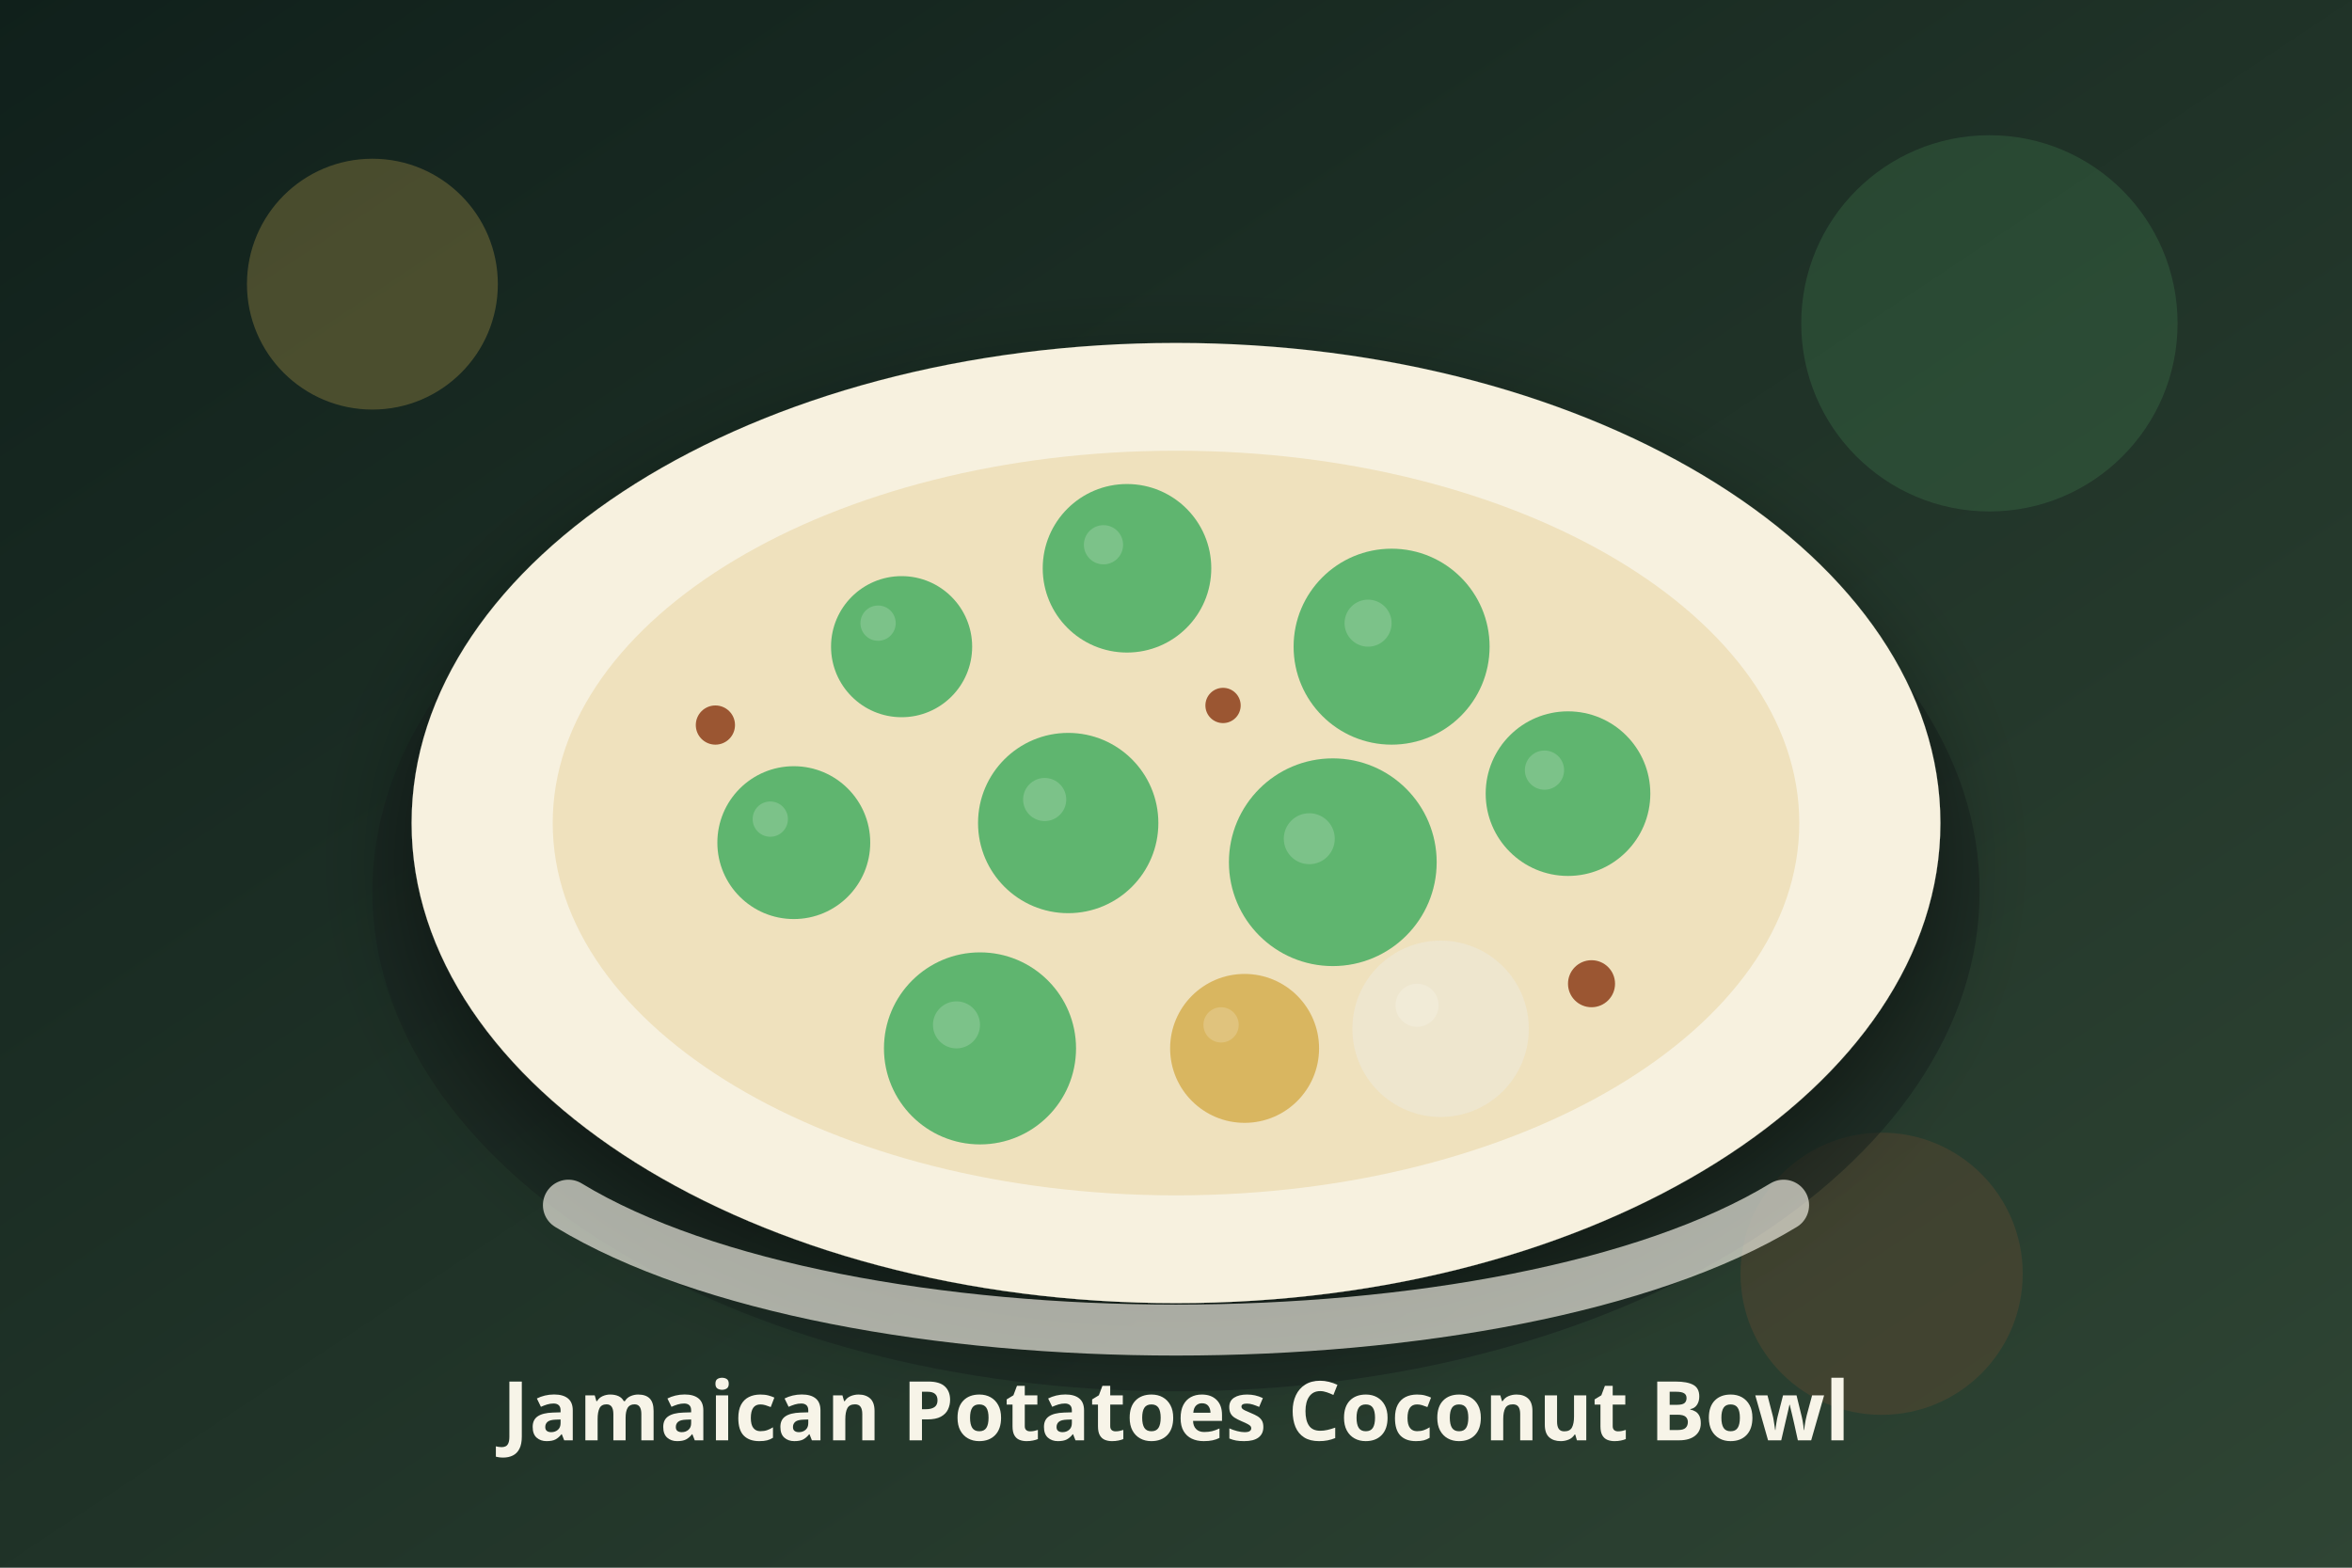
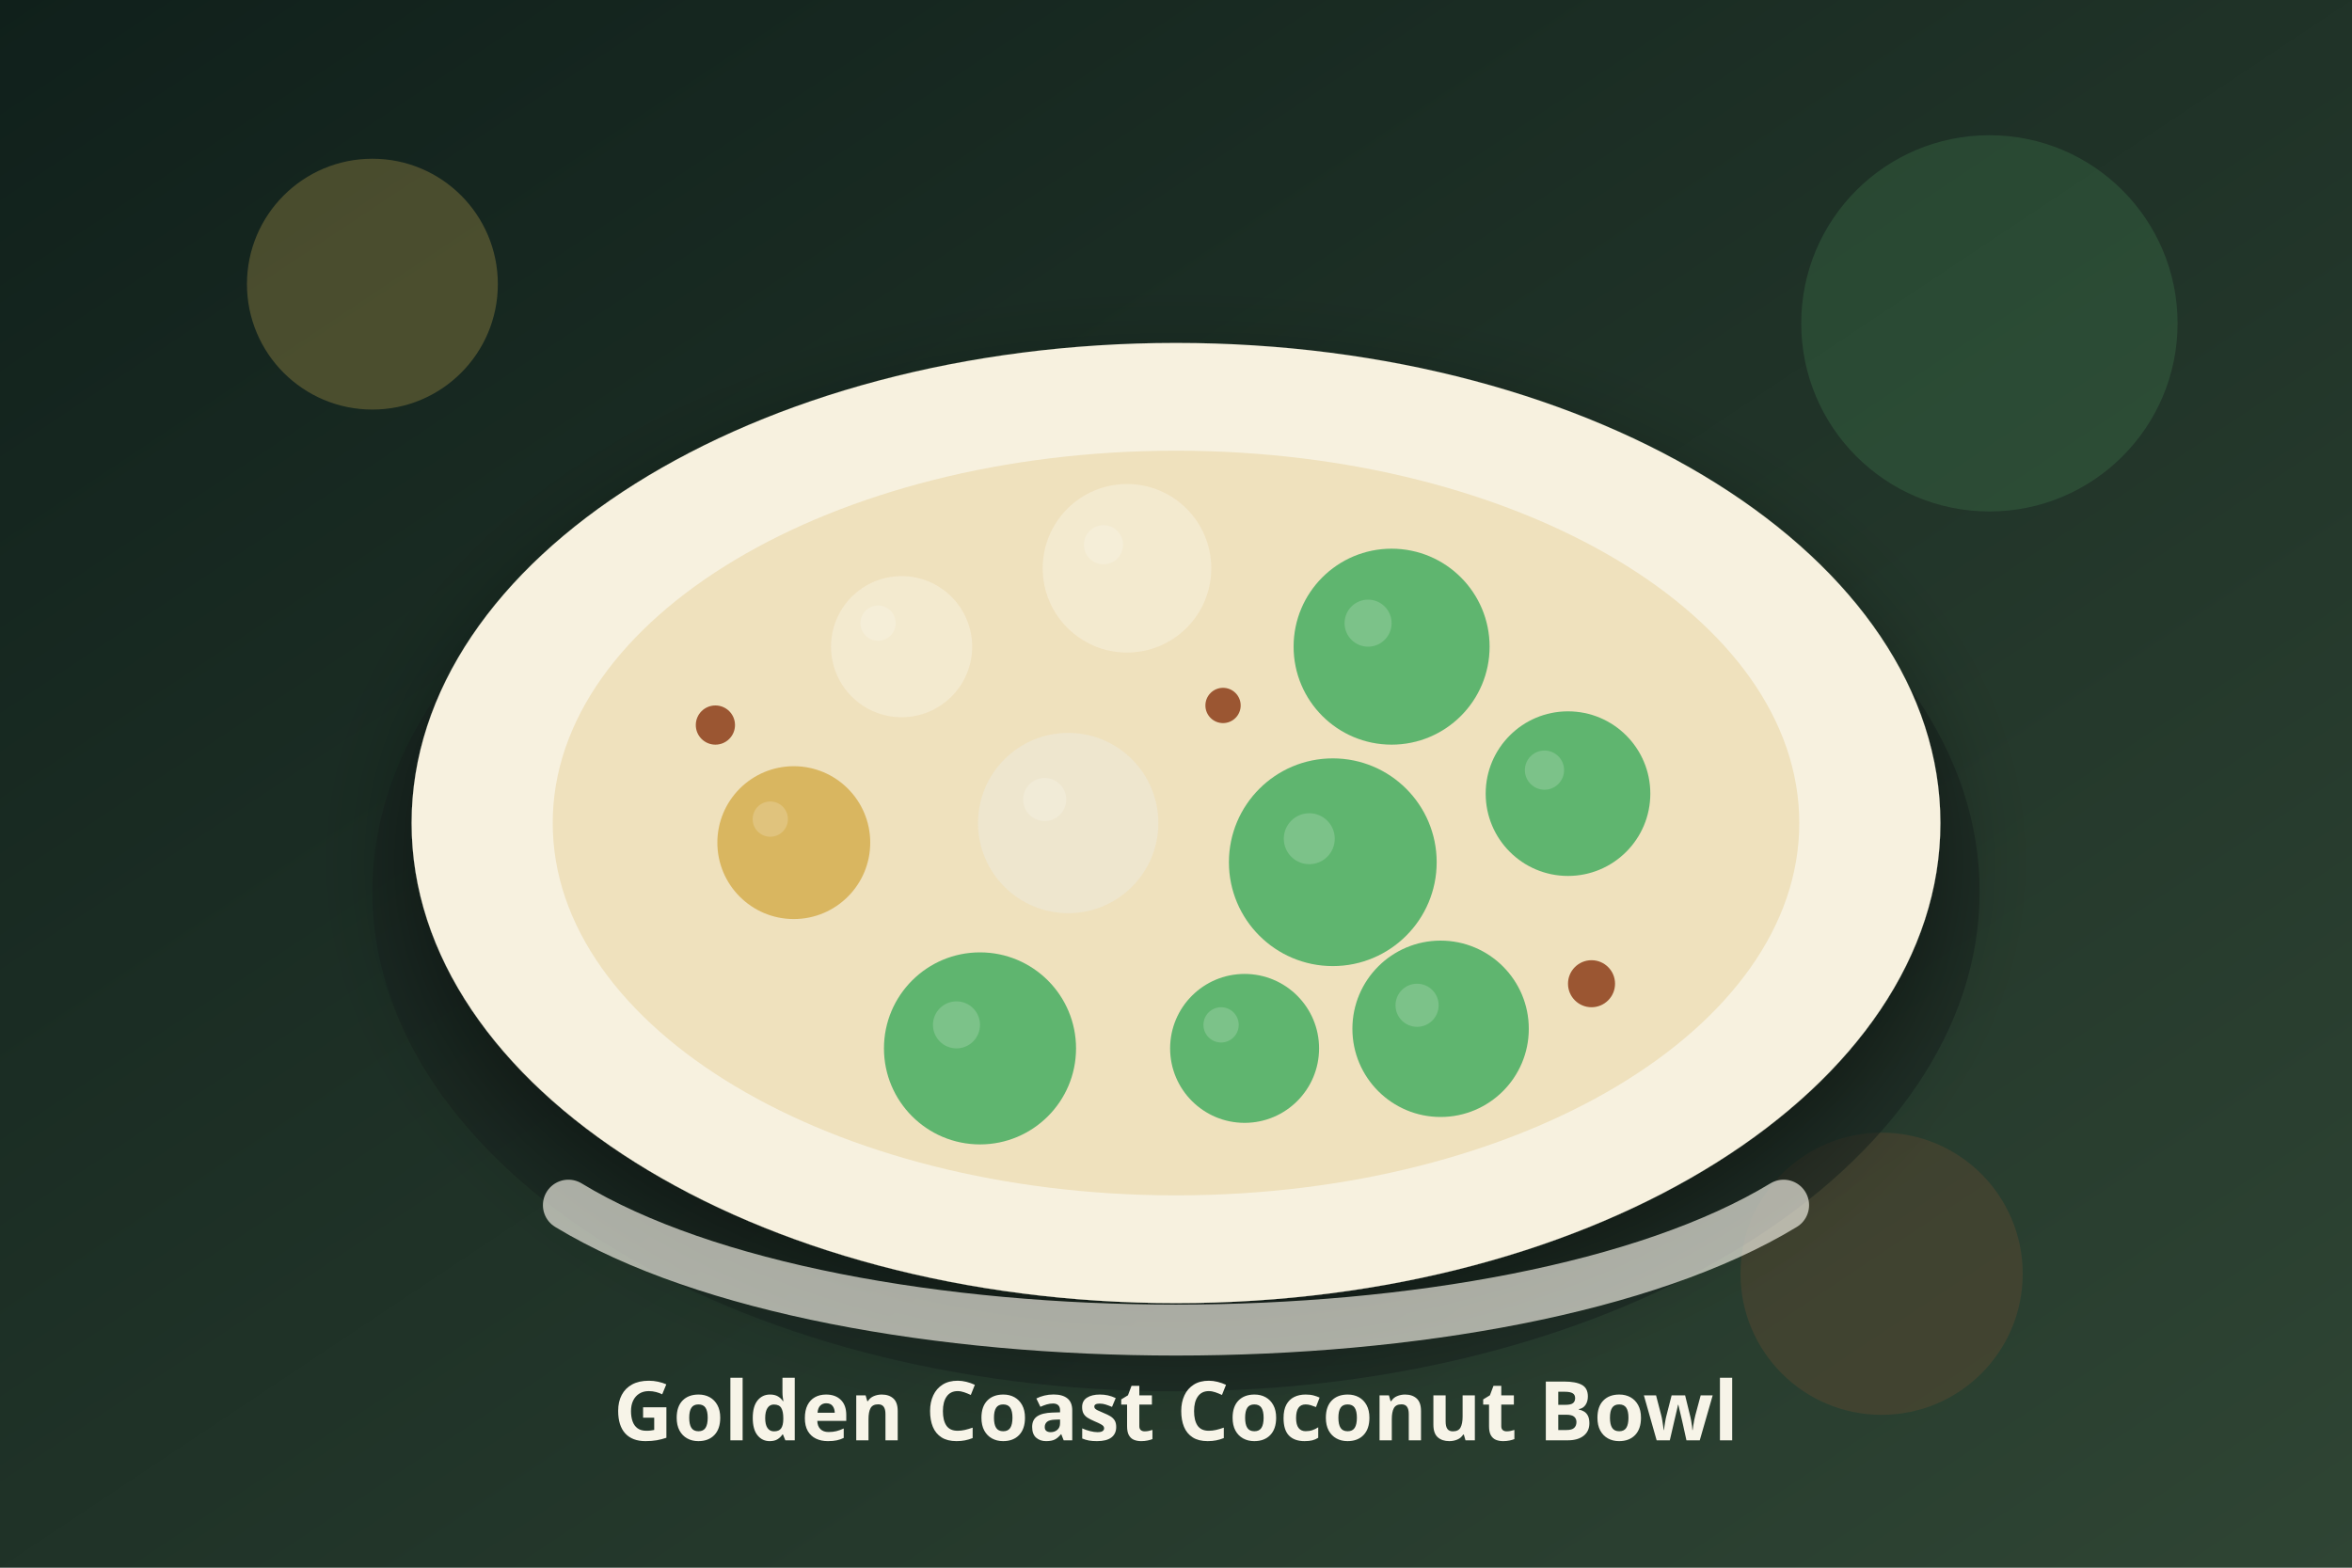
<svg xmlns="http://www.w3.org/2000/svg" width="1200" height="800" viewBox="0 0 1200 800" role="img" aria-labelledby="title desc">
  <defs>
    <linearGradient id="bg" x1="0" y1="0" x2="1" y2="1">
      <stop offset="0" stop-color="#10201b" />
      <stop offset="1" stop-color="#2f4534" />
    </linearGradient>
    <filter id="shadow" x="-20%" y="-20%" width="140%" height="150%">
      <feDropShadow dx="0" dy="20" stdDeviation="24" flood-color="#09110d" flood-opacity=".42" />
    </filter>
  </defs>
  <rect width="1200" height="800" fill="url(#bg)" />
  <circle cx="190" cy="145" r="64" fill="#f4c95d" opacity=".24" />
  <circle cx="1015" cy="165" r="96" fill="#5ab36c" opacity=".18" />
  <circle cx="960" cy="650" r="72" fill="#9b5632" opacity=".2" />
  <ellipse cx="600" cy="455" rx="410" ry="255" fill="#18221f" opacity=".55" />
  <ellipse cx="600" cy="420" rx="390" ry="245" fill="#f7f1df" filter="url(#shadow)" />
  <ellipse cx="600" cy="420" rx="318" ry="190" fill="#efe1bd" />
-   <circle cx="460" cy="330" r="36" fill="#5ab36c" opacity=".96" />
+   <circle cx="460" cy="330" r="36" fill="#f4ead0" opacity=".96" />
  <circle cx="448" cy="318" r="9" fill="#fff" opacity=".18" />
-   <circle cx="575" cy="290" r="43" fill="#5ab36c" opacity=".96" />
+   <circle cx="575" cy="290" r="43" fill="#f4ead0" opacity=".96" />
  <circle cx="563" cy="278" r="10" fill="#fff" opacity=".18" />
  <circle cx="710" cy="330" r="50" fill="#5ab36c" opacity=".96" />
  <circle cx="698" cy="318" r="12" fill="#fff" opacity=".18" />
-   <circle cx="405" cy="430" r="39" fill="#5ab36c" opacity=".96" />
+   <circle cx="405" cy="430" r="39" fill="#d9b45d" opacity=".96" />
  <circle cx="393" cy="418" r="9" fill="#fff" opacity=".18" />
-   <circle cx="545" cy="420" r="46" fill="#5ab36c" opacity=".96" />
+   <circle cx="545" cy="420" r="46" fill="#eee6cf" opacity=".96" />
  <circle cx="533" cy="408" r="11" fill="#fff" opacity=".18" />
  <circle cx="680" cy="440" r="53" fill="#5ab36c" opacity=".96" />
  <circle cx="668" cy="428" r="13" fill="#fff" opacity=".18" />
  <circle cx="800" cy="405" r="42" fill="#5ab36c" opacity=".96" />
  <circle cx="788" cy="393" r="10" fill="#fff" opacity=".18" />
  <circle cx="500" cy="535" r="49" fill="#5ab36c" opacity=".96" />
  <circle cx="488" cy="523" r="12" fill="#fff" opacity=".18" />
-   <circle cx="635" cy="535" r="38" fill="#d9b45d" opacity=".96" />
+   <circle cx="635" cy="535" r="38" fill="#5ab36c" opacity=".96" />
  <circle cx="623" cy="523" r="9" fill="#fff" opacity=".18" />
-   <circle cx="735" cy="525" r="45" fill="#eee6cf" opacity=".96" />
+   <circle cx="735" cy="525" r="45" fill="#5ab36c" opacity=".96" />
  <circle cx="723" cy="513" r="11" fill="#fff" opacity=".18" />
  <circle cx="812" cy="502" r="12" fill="#9b5632" />
  <circle cx="365" cy="370" r="10" fill="#9b5632" />
  <circle cx="624" cy="360" r="9" fill="#9b5632" />
  <path d="M290 615 C430 700 770 700 910 615" fill="none" stroke="#fbf8ec" stroke-width="26" stroke-linecap="round" opacity=".65" />
-   <text x="600" y="735" fill="#f7f4e8" font-family="system-ui, sans-serif" font-size="42" font-weight="800" text-anchor="middle">Jamaican Potatoes Coconut Bowl</text>
+   <text x="600" y="735" fill="#f7f4e8" font-family="system-ui, sans-serif" font-size="42" font-weight="800" text-anchor="middle">Golden Coast Coconut Bowl</text>
</svg>
